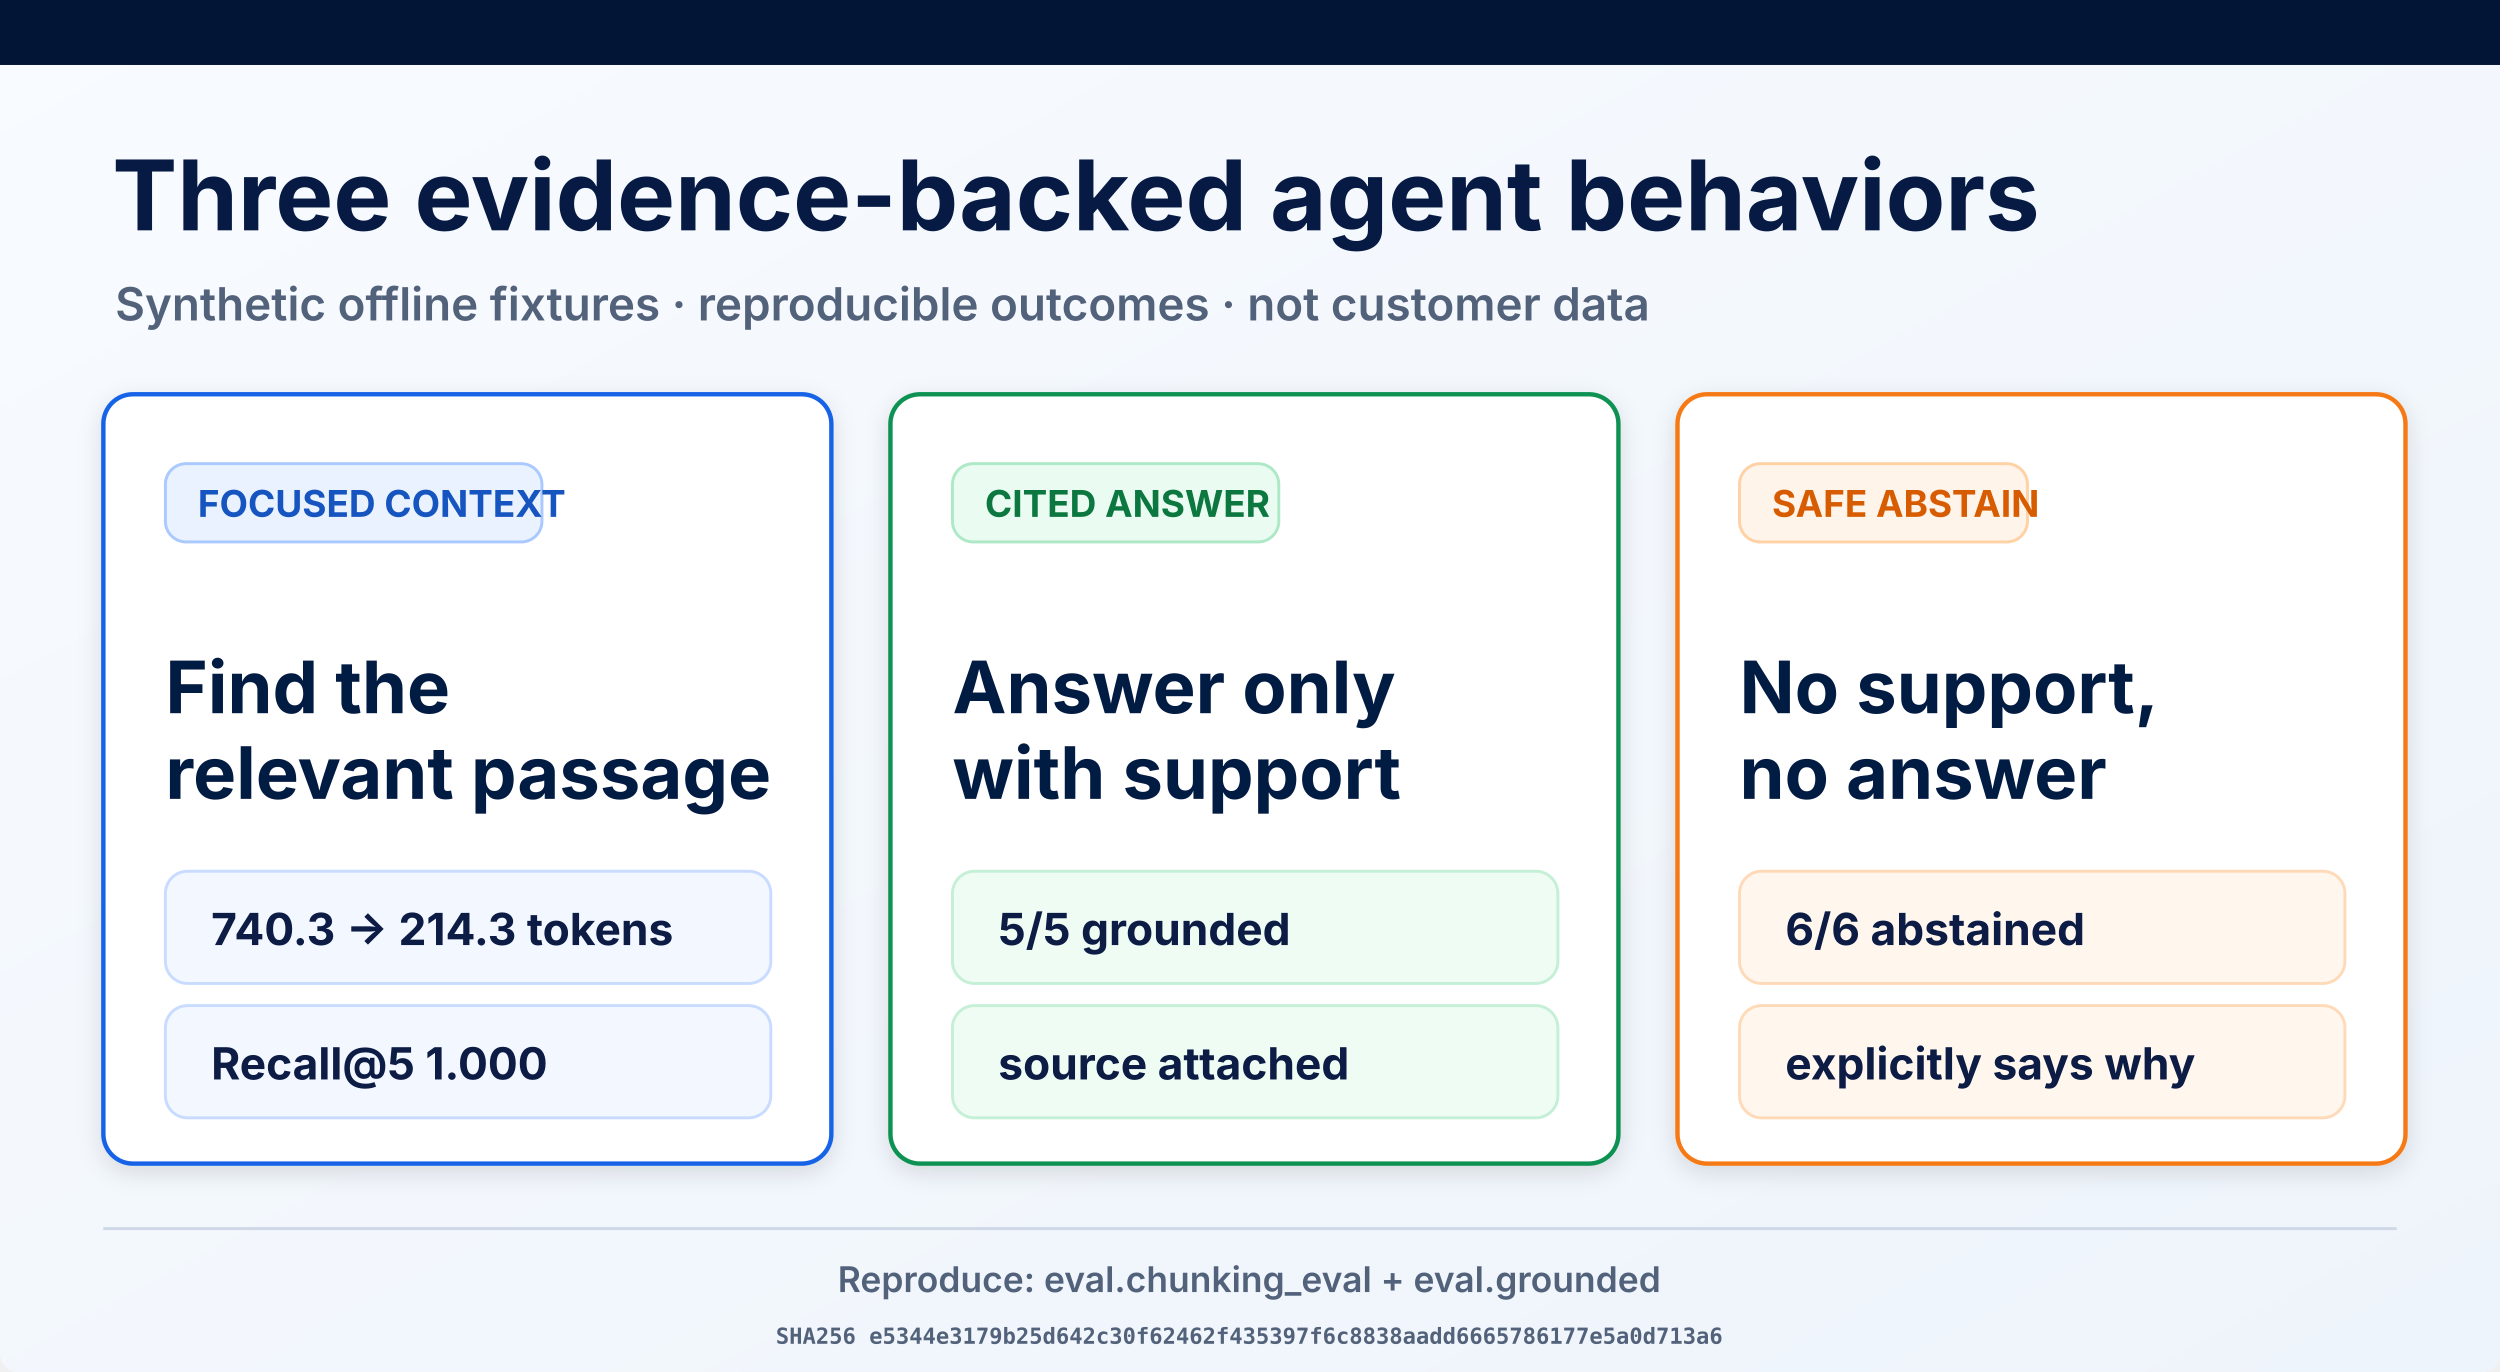
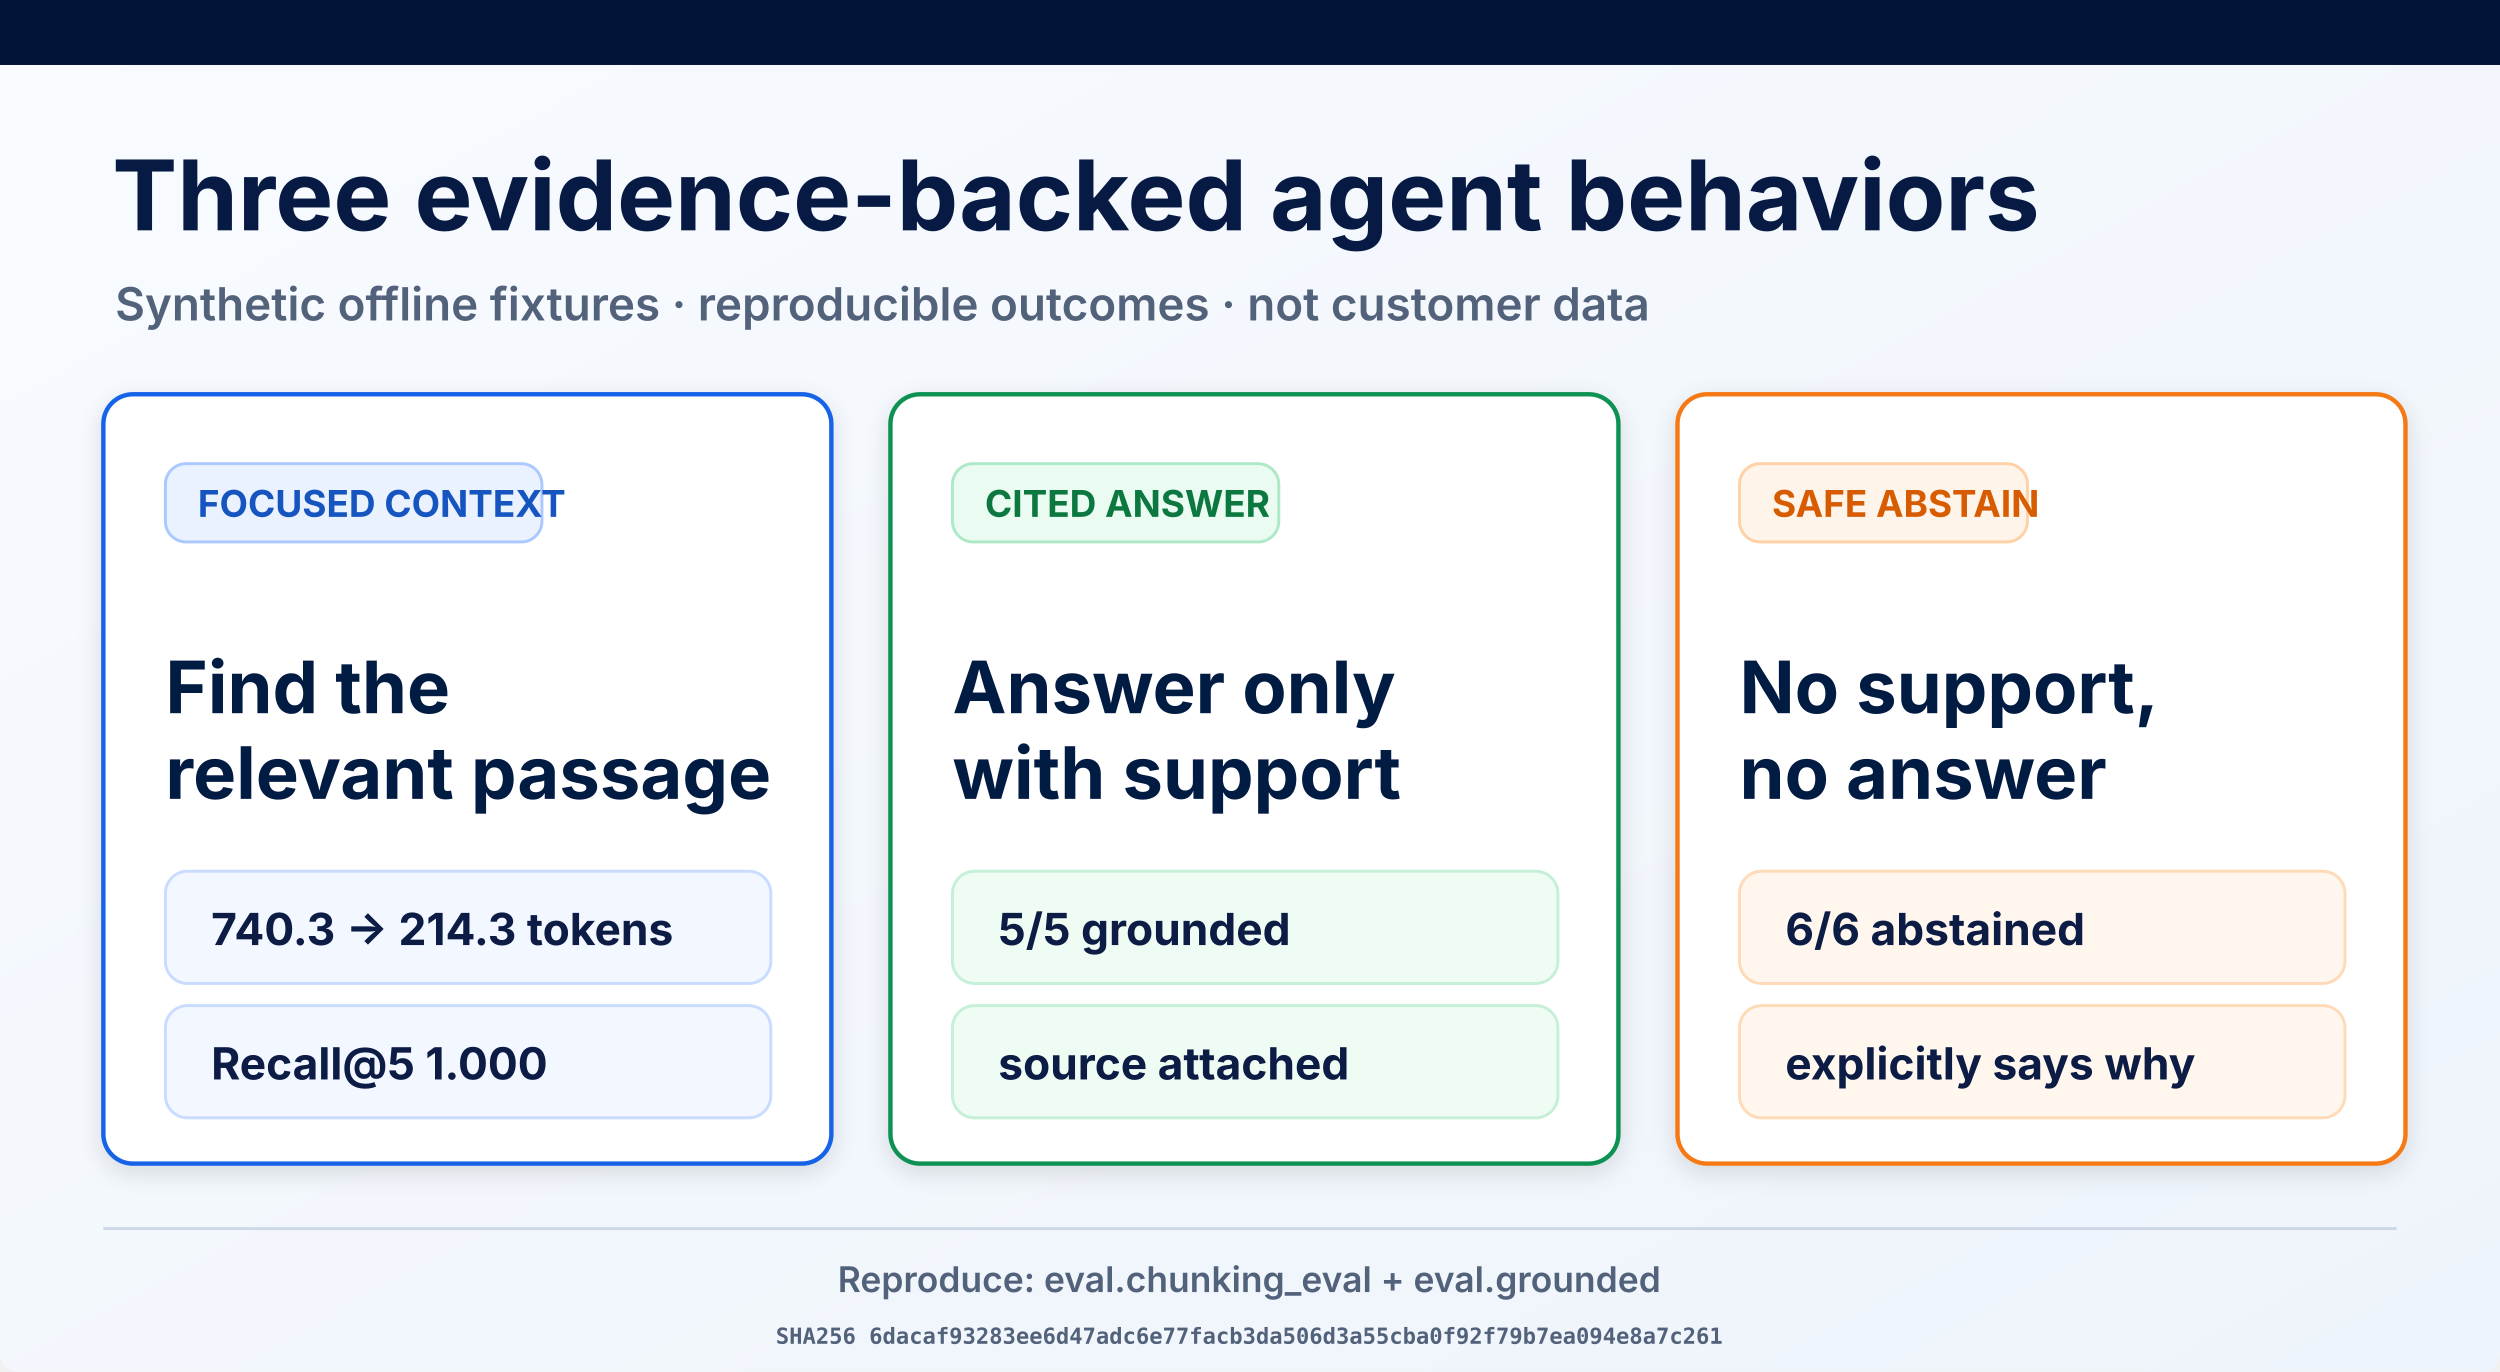
<svg xmlns="http://www.w3.org/2000/svg" width="1693" height="929" viewBox="0 0 1693 929" role="img" aria-labelledby="title desc">
  <defs>
    <linearGradient id="page" x1="0" y1="0" x2="1" y2="1">
      <stop offset="0" stop-color="#f8fbff" />
      <stop offset="1" stop-color="#eef4fb" />
    </linearGradient>
    <filter id="shadow" x="-10%" y="-10%" width="120%" height="130%">
      <feDropShadow dx="0" dy="5" stdDeviation="8" flood-opacity=".12" />
    </filter>
  </defs>
  <rect width="1693" height="929" rx="12" fill="url(#page)" />
  <rect width="1693" height="44" fill="#021536" />
  <text x="76" y="156" font-family="Inter, Arial, sans-serif" font-size="66" font-weight="700" fill="#061a43">Three evidence-backed agent behaviors</text>
  <text x="78" y="217" font-family="Inter, Arial, sans-serif" font-size="31" font-weight="600" fill="#53627b">Synthetic offline fixtures · reproducible outcomes · not customer data</text>
  <g filter="url(#shadow)">
    <rect x="70" y="267" width="493" height="521" rx="20" fill="#fff" stroke="#1763e8" stroke-width="3" />
    <rect x="112" y="314" width="255" height="53" rx="14" fill="#eaf2ff" stroke="#a9c9ff" stroke-width="2" />
    <text x="134" y="350" font-family="Inter, Arial, sans-serif" font-size="25" font-weight="700" fill="#1554c0">FOCUSED CONTEXT</text>
    <text x="112" y="483" font-family="Inter, Arial, sans-serif" font-size="49" font-weight="700" fill="#061a43">Find the</text>
    <text x="112" y="541" font-family="Inter, Arial, sans-serif" font-size="49" font-weight="700" fill="#061a43">relevant passage</text>
    <rect x="112" y="590" width="410" height="76" rx="15" fill="#f3f7ff" stroke="#c9dcff" stroke-width="2" />
    <text x="143" y="640" font-family="Inter, Arial, sans-serif" font-size="30" font-weight="700" fill="#0a1b44">740.3 → 214.3 tokens</text>
    <rect x="112" y="681" width="410" height="76" rx="15" fill="#f3f7ff" stroke="#c9dcff" stroke-width="2" />
    <text x="143" y="731" font-family="Inter, Arial, sans-serif" font-size="30" font-weight="700" fill="#0a1b44">Recall@5 1.000</text>
  </g>
  <g filter="url(#shadow)">
    <rect x="603" y="267" width="493" height="521" rx="20" fill="#fff" stroke="#109252" stroke-width="3" />
    <rect x="645" y="314" width="221" height="53" rx="14" fill="#eafbf1" stroke="#ade9c7" stroke-width="2" />
    <text x="667" y="350" font-family="Inter, Arial, sans-serif" font-size="25" font-weight="700" fill="#08773f">CITED ANSWER</text>
    <text x="645" y="483" font-family="Inter, Arial, sans-serif" font-size="49" font-weight="700" fill="#061a43">Answer only</text>
    <text x="645" y="541" font-family="Inter, Arial, sans-serif" font-size="49" font-weight="700" fill="#061a43">with support</text>
    <rect x="645" y="590" width="410" height="76" rx="15" fill="#effcf4" stroke="#c5efd6" stroke-width="2" />
    <text x="676" y="640" font-family="Inter, Arial, sans-serif" font-size="30" font-weight="700" fill="#0a1b44">5/5 grounded</text>
    <rect x="645" y="681" width="410" height="76" rx="15" fill="#effcf4" stroke="#c5efd6" stroke-width="2" />
    <text x="676" y="731" font-family="Inter, Arial, sans-serif" font-size="30" font-weight="700" fill="#0a1b44">source attached</text>
  </g>
  <g filter="url(#shadow)">
    <rect x="1136" y="267" width="493" height="521" rx="20" fill="#fff" stroke="#f57a19" stroke-width="3" />
    <rect x="1178" y="314" width="195" height="53" rx="14" fill="#fff4e9" stroke="#ffd1a4" stroke-width="2" />
    <text x="1200" y="350" font-family="Inter, Arial, sans-serif" font-size="25" font-weight="700" fill="#d75c06">SAFE ABSTAIN</text>
    <text x="1178" y="483" font-family="Inter, Arial, sans-serif" font-size="49" font-weight="700" fill="#061a43">No support,</text>
    <text x="1178" y="541" font-family="Inter, Arial, sans-serif" font-size="49" font-weight="700" fill="#061a43">no answer</text>
    <rect x="1178" y="590" width="410" height="76" rx="15" fill="#fff7ee" stroke="#ffdab9" stroke-width="2" />
    <text x="1209" y="640" font-family="Inter, Arial, sans-serif" font-size="30" font-weight="700" fill="#0a1b44">6/6 abstained</text>
    <rect x="1178" y="681" width="410" height="76" rx="15" fill="#fff7ee" stroke="#ffdab9" stroke-width="2" />
    <text x="1209" y="731" font-family="Inter, Arial, sans-serif" font-size="30" font-weight="700" fill="#0a1b44">explicitly says why</text>
  </g>
  <line x1="70" y1="832" x2="1623" y2="832" stroke="#ced8e7" stroke-width="2" />
  <text x="846" y="875" text-anchor="middle" font-family="Inter, Arial, sans-serif" font-size="24" font-weight="600" fill="#53627b">Reproduce: eval.chunking_eval + eval.grounded</text>
-   <text x="846" y="910" text-anchor="middle" font-family="ui-monospace, monospace" font-size="15" font-weight="600" fill="#53627b">SHA256 e5344e3179b25d642c30f62462f435397f6c8838aadd6665786177e5a0d713a6</text>
+   <text x="846" y="910" text-anchor="middle" font-family="ui-monospace, monospace" font-size="15" font-weight="600" fill="#53627b">SHA256 6dacaf93283ee6d47adc6e77facb3da506d3a55cba0f92f79b7ea094e8a7c261</text>
</svg>
